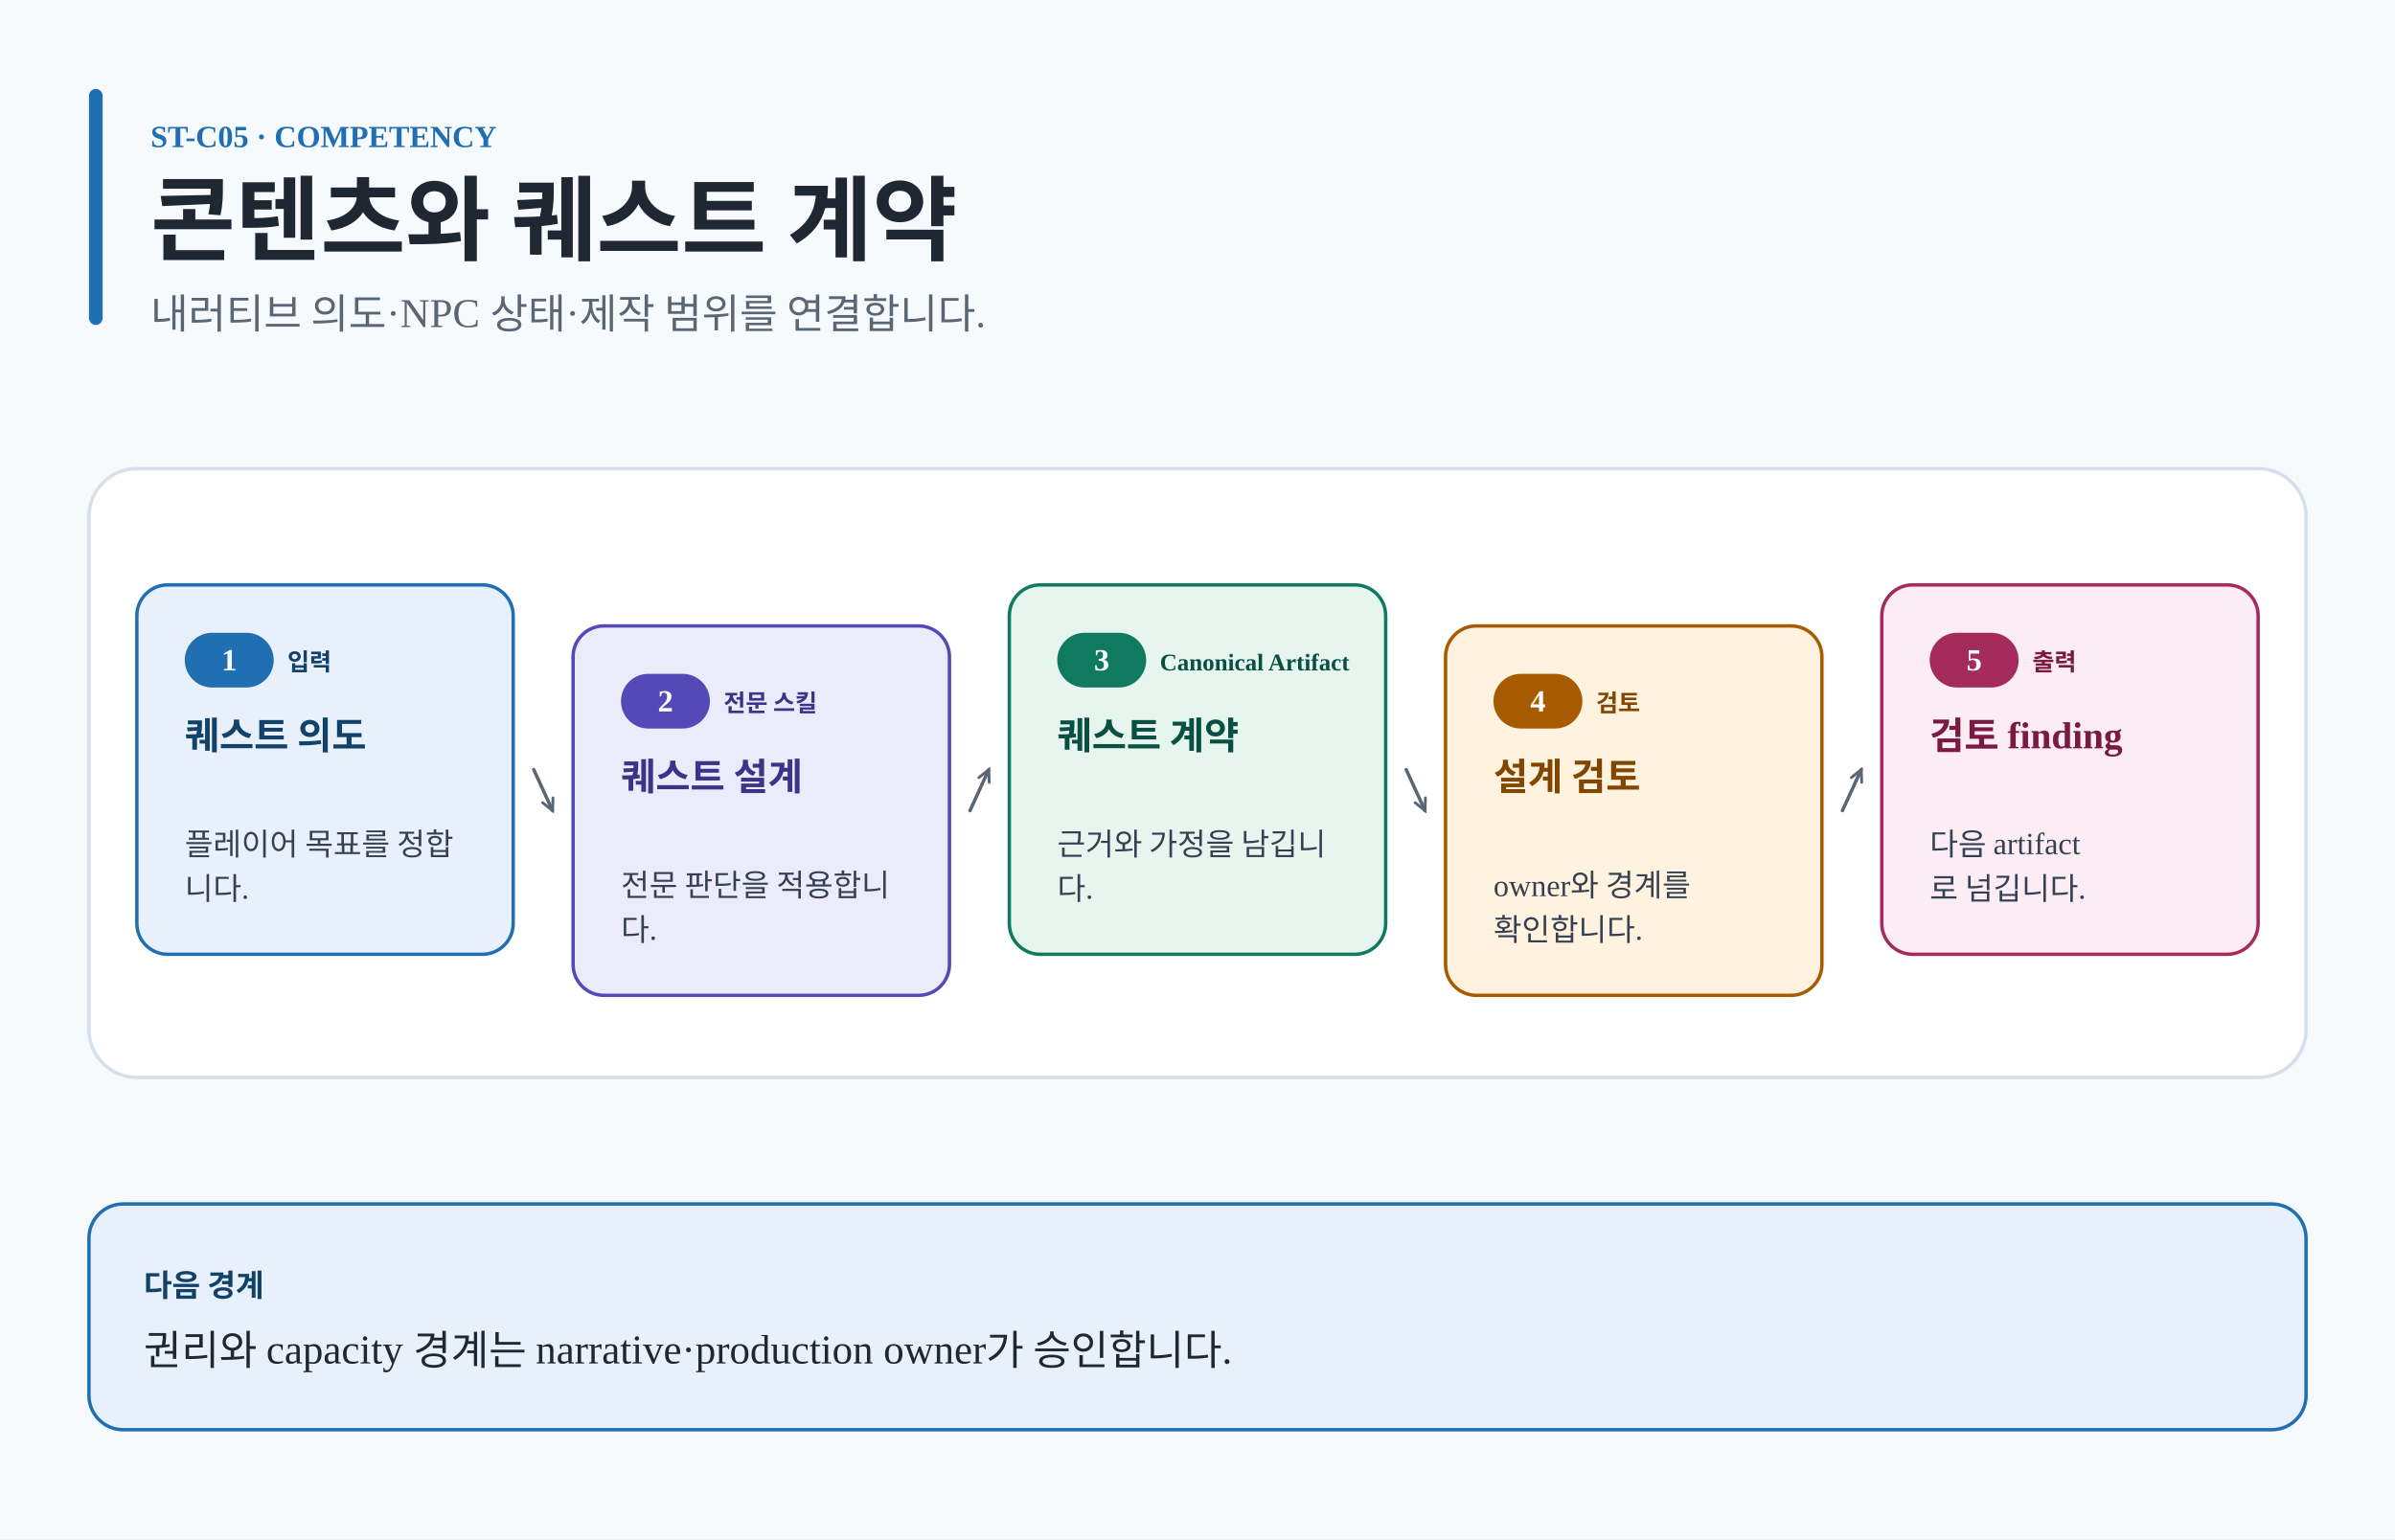
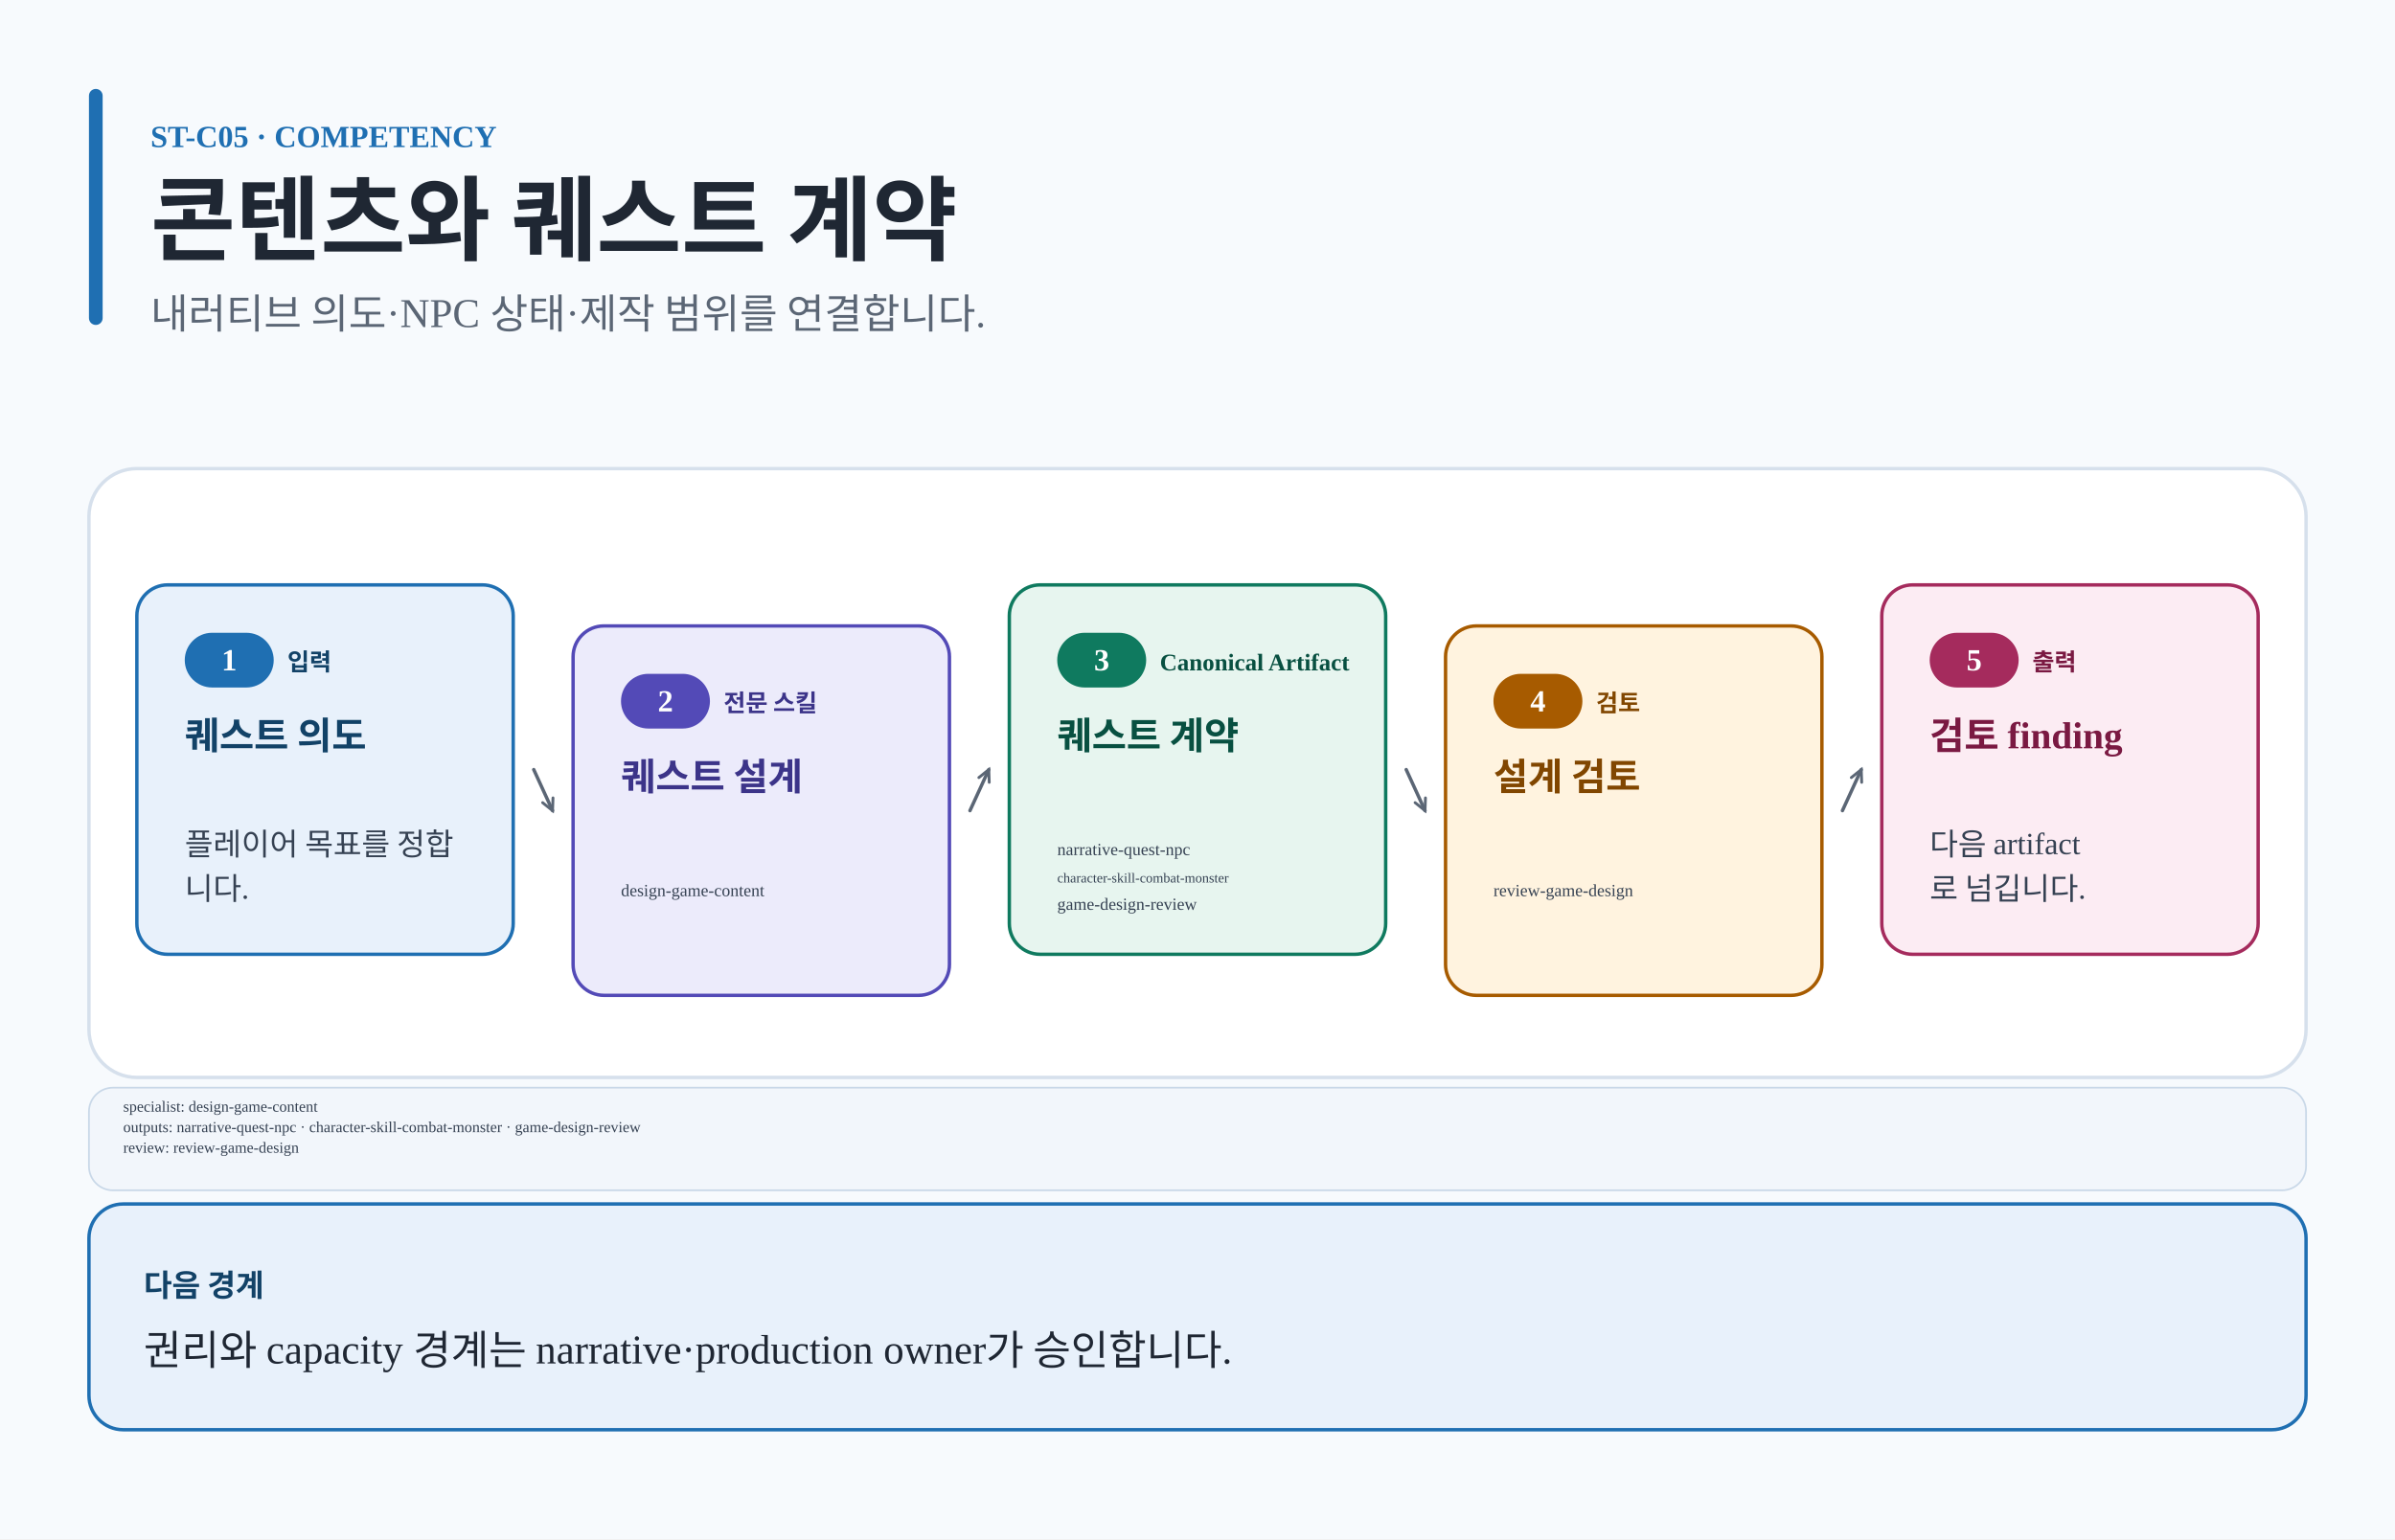
<svg xmlns="http://www.w3.org/2000/svg" viewBox="0 0 1400 900" width="1400" height="900" role="img" aria-label="콘텐츠와 내러티브 및 퀘스트와 NPC 제작 계약의 흐름">
  <defs>
    <marker id="open-arrow" viewBox="0 0 12 12" refX="10" refY="6" markerWidth="10" markerHeight="10" markerUnits="userSpaceOnUse" orient="auto">
      <path d="M 2 2 L 10 6 L 2 10" fill="none" stroke="#5B6675" stroke-width="2" stroke-linecap="round" />
    </marker>
  </defs>
  <rect width="1400" height="900" fill="#F7FAFD" />
  <rect x="52" y="52" width="8" height="138" rx="4" fill="#1F6FB2" />
  <text x="88" y="86" fill="#1F6FB2" font-size="18" font-weight="700">ST-C05 · COMPETENCY</text>
  <text x="88" y="148" fill="#1F2733" font-size="54" font-weight="700">콘텐츠와 퀘스트 계약</text>
  <text x="88" y="192" fill="#5B6675" font-size="24">내러티브 의도·NPC 상태·제작 범위를 연결합니다.</text>
  <rect x="52" y="274" width="1296" height="356" rx="28" fill="#FFFFFF" stroke="#D6E0EC" stroke-width="2" />
  <path d="M 312 450 L 323 474" fill="none" stroke="#5B6675" stroke-width="2" stroke-linecap="round" marker-end="url(#open-arrow)" />
  <path d="M 567 474 L 578 450" fill="none" stroke="#5B6675" stroke-width="2" stroke-linecap="round" marker-end="url(#open-arrow)" />
  <path d="M 822 450 L 833 474" fill="none" stroke="#5B6675" stroke-width="2" stroke-linecap="round" marker-end="url(#open-arrow)" />
  <path d="M 1077 474 L 1088 450" fill="none" stroke="#5B6675" stroke-width="2" stroke-linecap="round" marker-end="url(#open-arrow)" />
  <g aria-label="읽기 순서 1: 퀘스트 의도">
    <rect x="80" y="342" width="220" height="216" rx="18" fill="#E8F1FB" stroke="#1F6FB2" stroke-width="2" />
    <rect x="108" y="370" width="52" height="32" rx="16" fill="#1F6FB2" />
    <text x="134" y="392" text-anchor="middle" fill="#FFFFFF" font-size="18" font-weight="700">1</text>
    <text x="168" y="392" fill="#124267" font-size="14" font-weight="700">입력</text>
    <text x="108" y="438" fill="#124267" font-size="22" font-weight="700">퀘스트 의도</text>
    <text x="108" y="500" fill="#354152" font-size="18" font-weight="400">플레이어 목표를 정합</text>
    <text x="108" y="526" fill="#354152" font-size="18" font-weight="400">니다.</text>
  </g>
  <g aria-label="읽기 순서 2: 퀘스트 설계">
    <rect x="335" y="366" width="220" height="216" rx="18" fill="#ECEBFB" stroke="#534AB7" stroke-width="2" />
    <rect x="363" y="394" width="52" height="32" rx="16" fill="#534AB7" />
    <text x="389" y="416" text-anchor="middle" fill="#FFFFFF" font-size="18" font-weight="700">2</text>
    <text x="423" y="416" fill="#3C3489" font-size="14" font-weight="700">전문 스킬</text>
    <text x="363" y="462" fill="#3C3489" font-size="22" font-weight="700">퀘스트 설계</text>
-     <text x="363" y="524" fill="#354152" font-size="18" font-weight="400">전문 판단을 적용합니</text>
-     <text x="363" y="550" fill="#354152" font-size="18" font-weight="400">다.</text>
+     <text x="363" y="524" fill="#354152" font-size="10" textLength="164" lengthAdjust="spacingAndGlyphs">design-game-content</text>
  </g>
  <g aria-label="읽기 순서 3: 퀘스트 계약">
    <rect x="590" y="342" width="220" height="216" rx="18" fill="#E7F5EF" stroke="#0F7A5F" stroke-width="2" />
    <rect x="618" y="370" width="52" height="32" rx="16" fill="#0F7A5F" />
    <text x="644" y="392" text-anchor="middle" fill="#FFFFFF" font-size="18" font-weight="700">3</text>
    <text x="678" y="392" fill="#085041" font-size="14" font-weight="700">Canonical Artifact</text>
    <text x="618" y="438" fill="#085041" font-size="22" font-weight="700">퀘스트 계약</text>
-     <text x="618" y="500" fill="#354152" font-size="18" font-weight="400">근거와 가정을 남깁니</text>
-     <text x="618" y="526" fill="#354152" font-size="18" font-weight="400">다.</text>
+     <text x="618" y="500" fill="#354152" font-size="10" textLength="164" lengthAdjust="spacingAndGlyphs">narrative-quest-npc</text>
+     <text x="618" y="516" fill="#354152" font-size="8" textLength="164" lengthAdjust="spacingAndGlyphs">character-skill-combat-monster</text>
+     <text x="618" y="532" fill="#354152" font-size="10" textLength="164" lengthAdjust="spacingAndGlyphs">game-design-review</text>
  </g>
  <g aria-label="읽기 순서 4: 설계 검토">
    <rect x="845" y="366" width="220" height="216" rx="18" fill="#FFF3DF" stroke="#A75B00" stroke-width="2" />
    <rect x="873" y="394" width="52" height="32" rx="16" fill="#A75B00" />
    <text x="899" y="416" text-anchor="middle" fill="#FFFFFF" font-size="18" font-weight="700">4</text>
    <text x="933" y="416" fill="#814600" font-size="14" font-weight="700">검토</text>
    <text x="873" y="462" fill="#814600" font-size="22" font-weight="700">설계 검토</text>
-     <text x="873" y="524" fill="#354152" font-size="18" font-weight="400">owner와 경계를 </text>
-     <text x="873" y="550" fill="#354152" font-size="18" font-weight="400">확인합니다.</text>
+     <text x="873" y="524" fill="#354152" font-size="10" textLength="164" lengthAdjust="spacingAndGlyphs">review-game-design</text>
  </g>
  <g aria-label="읽기 순서 5: 검토 finding">
    <rect x="1100" y="342" width="220" height="216" rx="18" fill="#FCECF3" stroke="#A52B5D" stroke-width="2" />
    <rect x="1128" y="370" width="52" height="32" rx="16" fill="#A52B5D" />
    <text x="1154" y="392" text-anchor="middle" fill="#FFFFFF" font-size="18" font-weight="700">5</text>
    <text x="1188" y="392" fill="#7A1942" font-size="14" font-weight="700">출력</text>
    <text x="1128" y="438" fill="#7A1942" font-size="22" font-weight="700">검토 finding</text>
    <text x="1128" y="500" fill="#354152" font-size="18" font-weight="400">다음 artifact</text>
    <text x="1128" y="526" fill="#354152" font-size="18" font-weight="400">로 넘깁니다.</text>
  </g>
+   <rect x="52" y="636" width="1296" height="60" rx="14" fill="#F2F6FB" stroke="#C9D8E8" stroke-width="1" />
+   <text x="72" y="650" fill="#354152" font-size="9">specialist: design-game-content</text>
+   <text x="72" y="662" fill="#354152" font-size="9">outputs: narrative-quest-npc · character-skill-combat-monster · game-design-review</text>
+   <text x="72" y="674" fill="#354152" font-size="9">review: review-game-design</text>
  <rect x="52" y="704" width="1296" height="132" rx="20" fill="#E8F1FB" stroke="#1F6FB2" stroke-width="2" />
  <text x="84" y="758" fill="#124267" font-size="18" font-weight="700">다음 경계</text>
  <text x="84" y="798" fill="#1F2733" font-size="24">권리와 capacity 경계는 narrative·production owner가 승인합니다.</text>
</svg>
